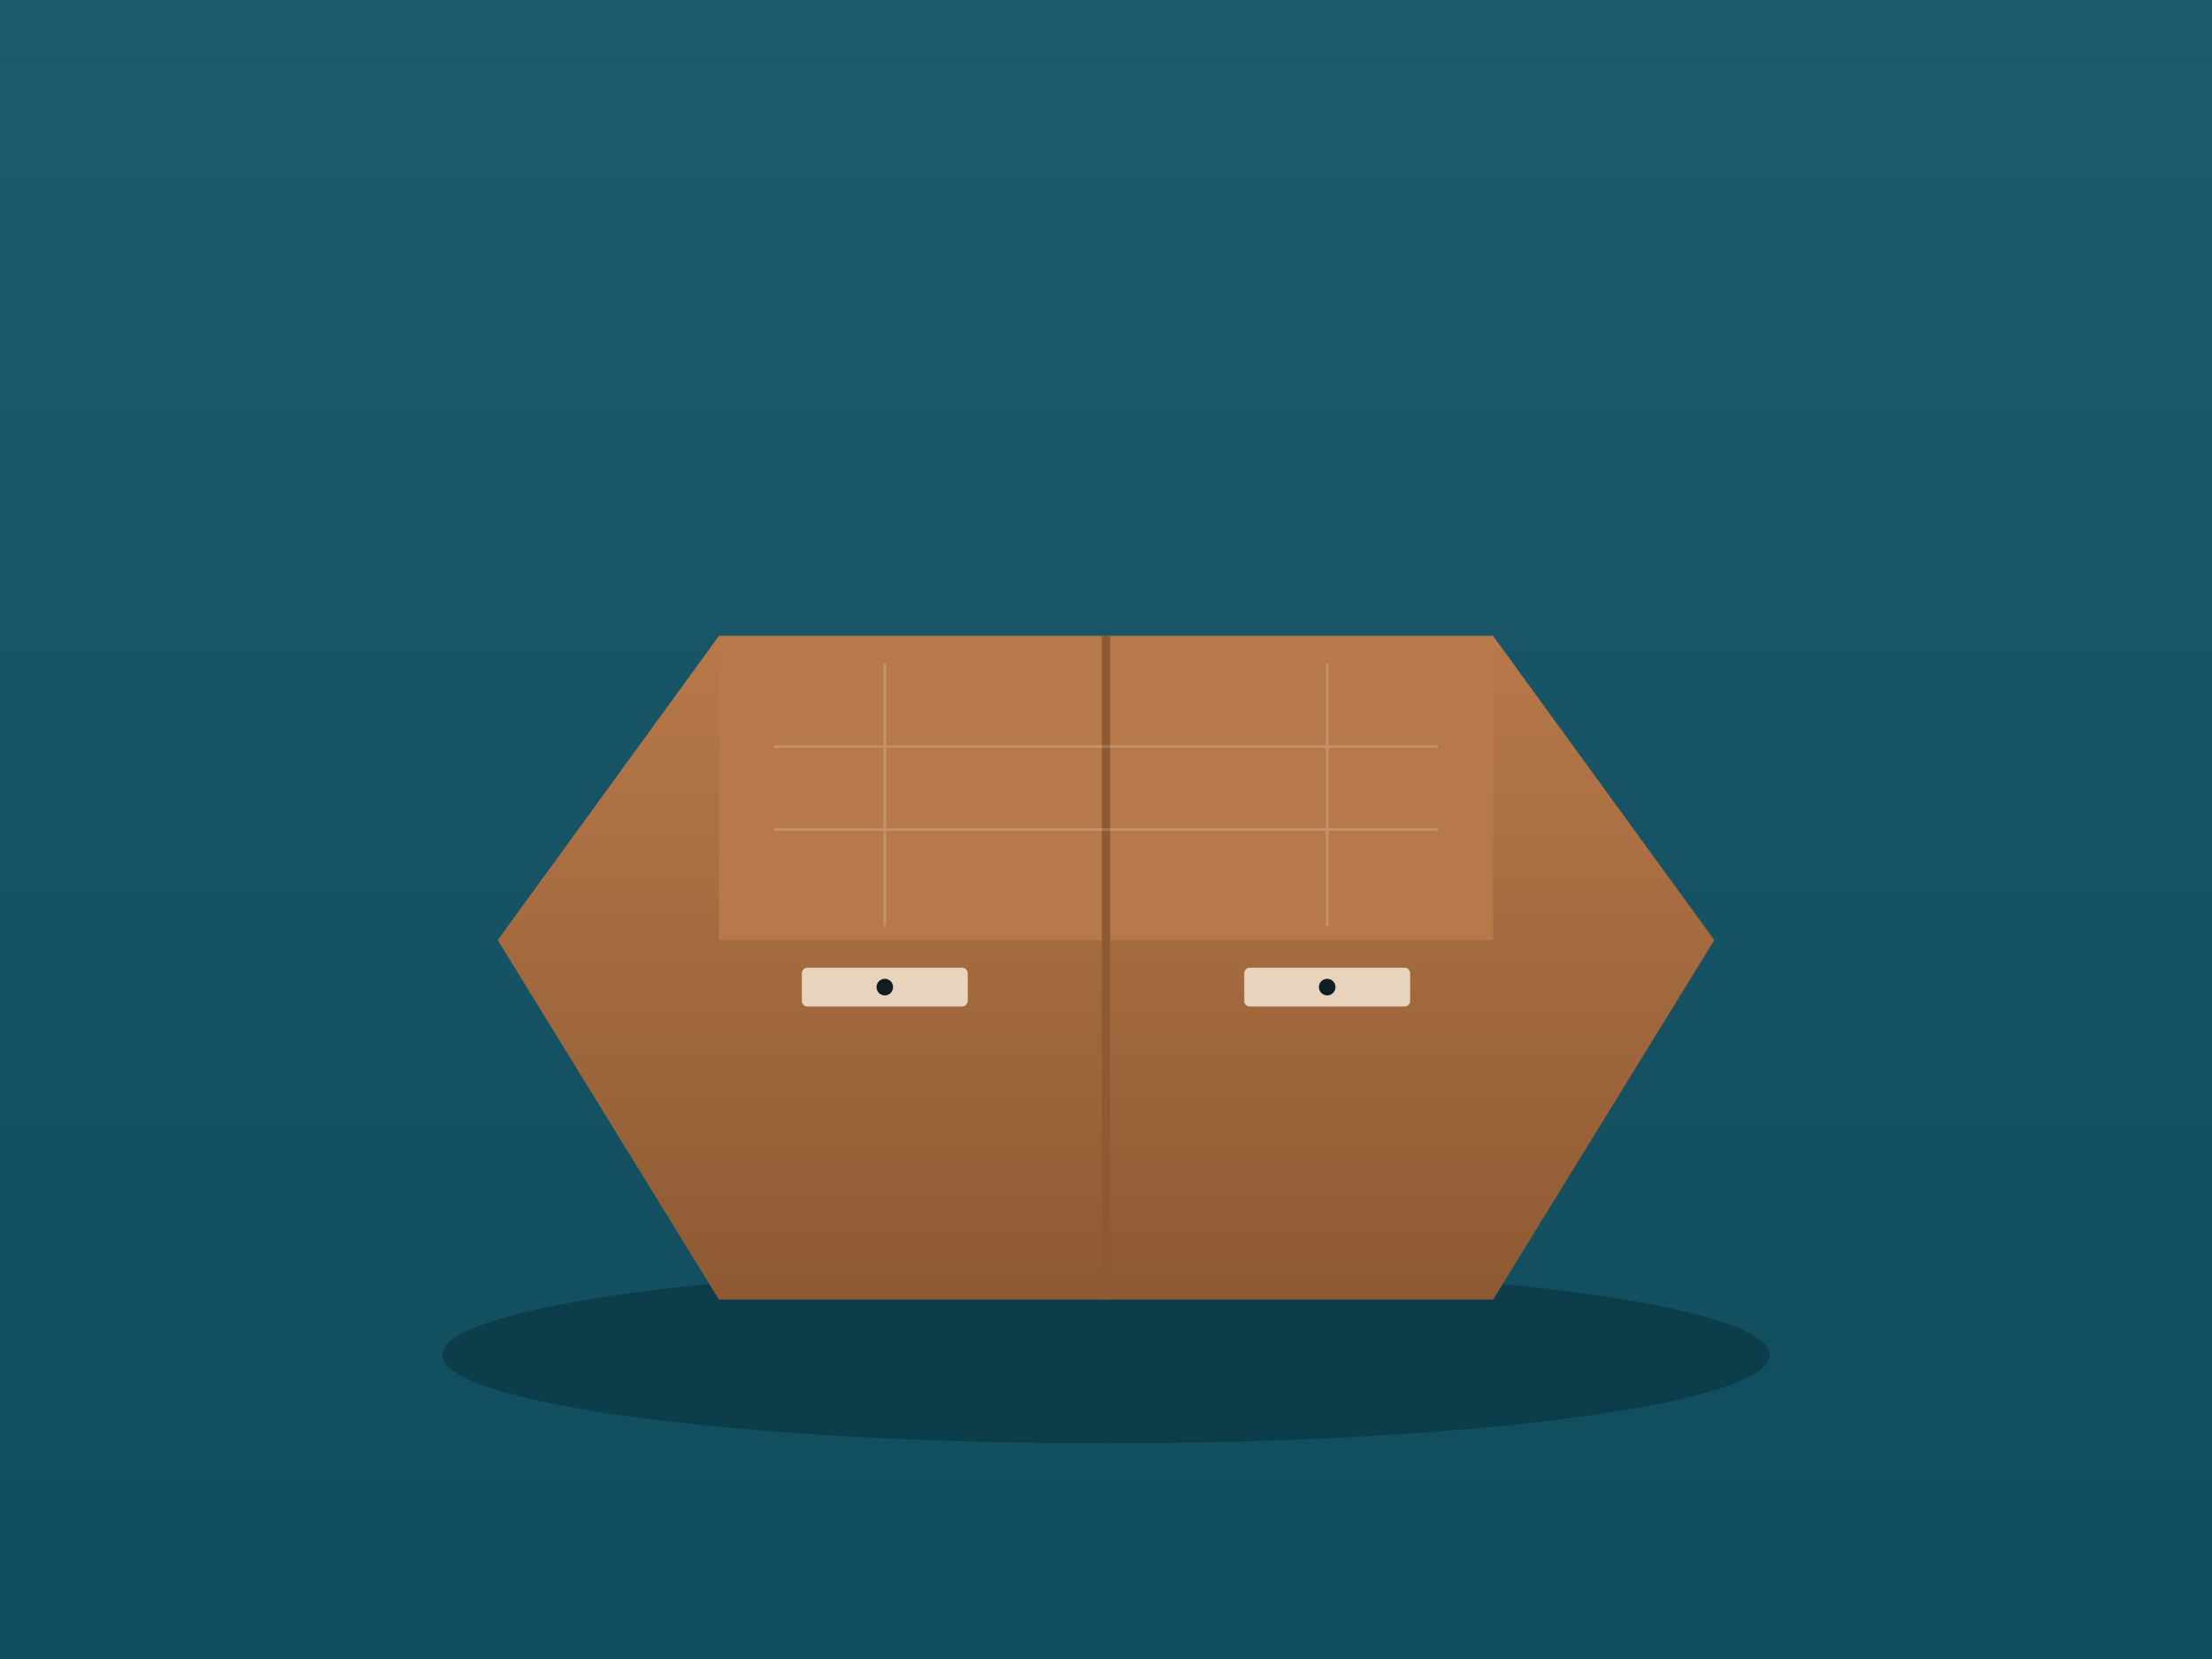
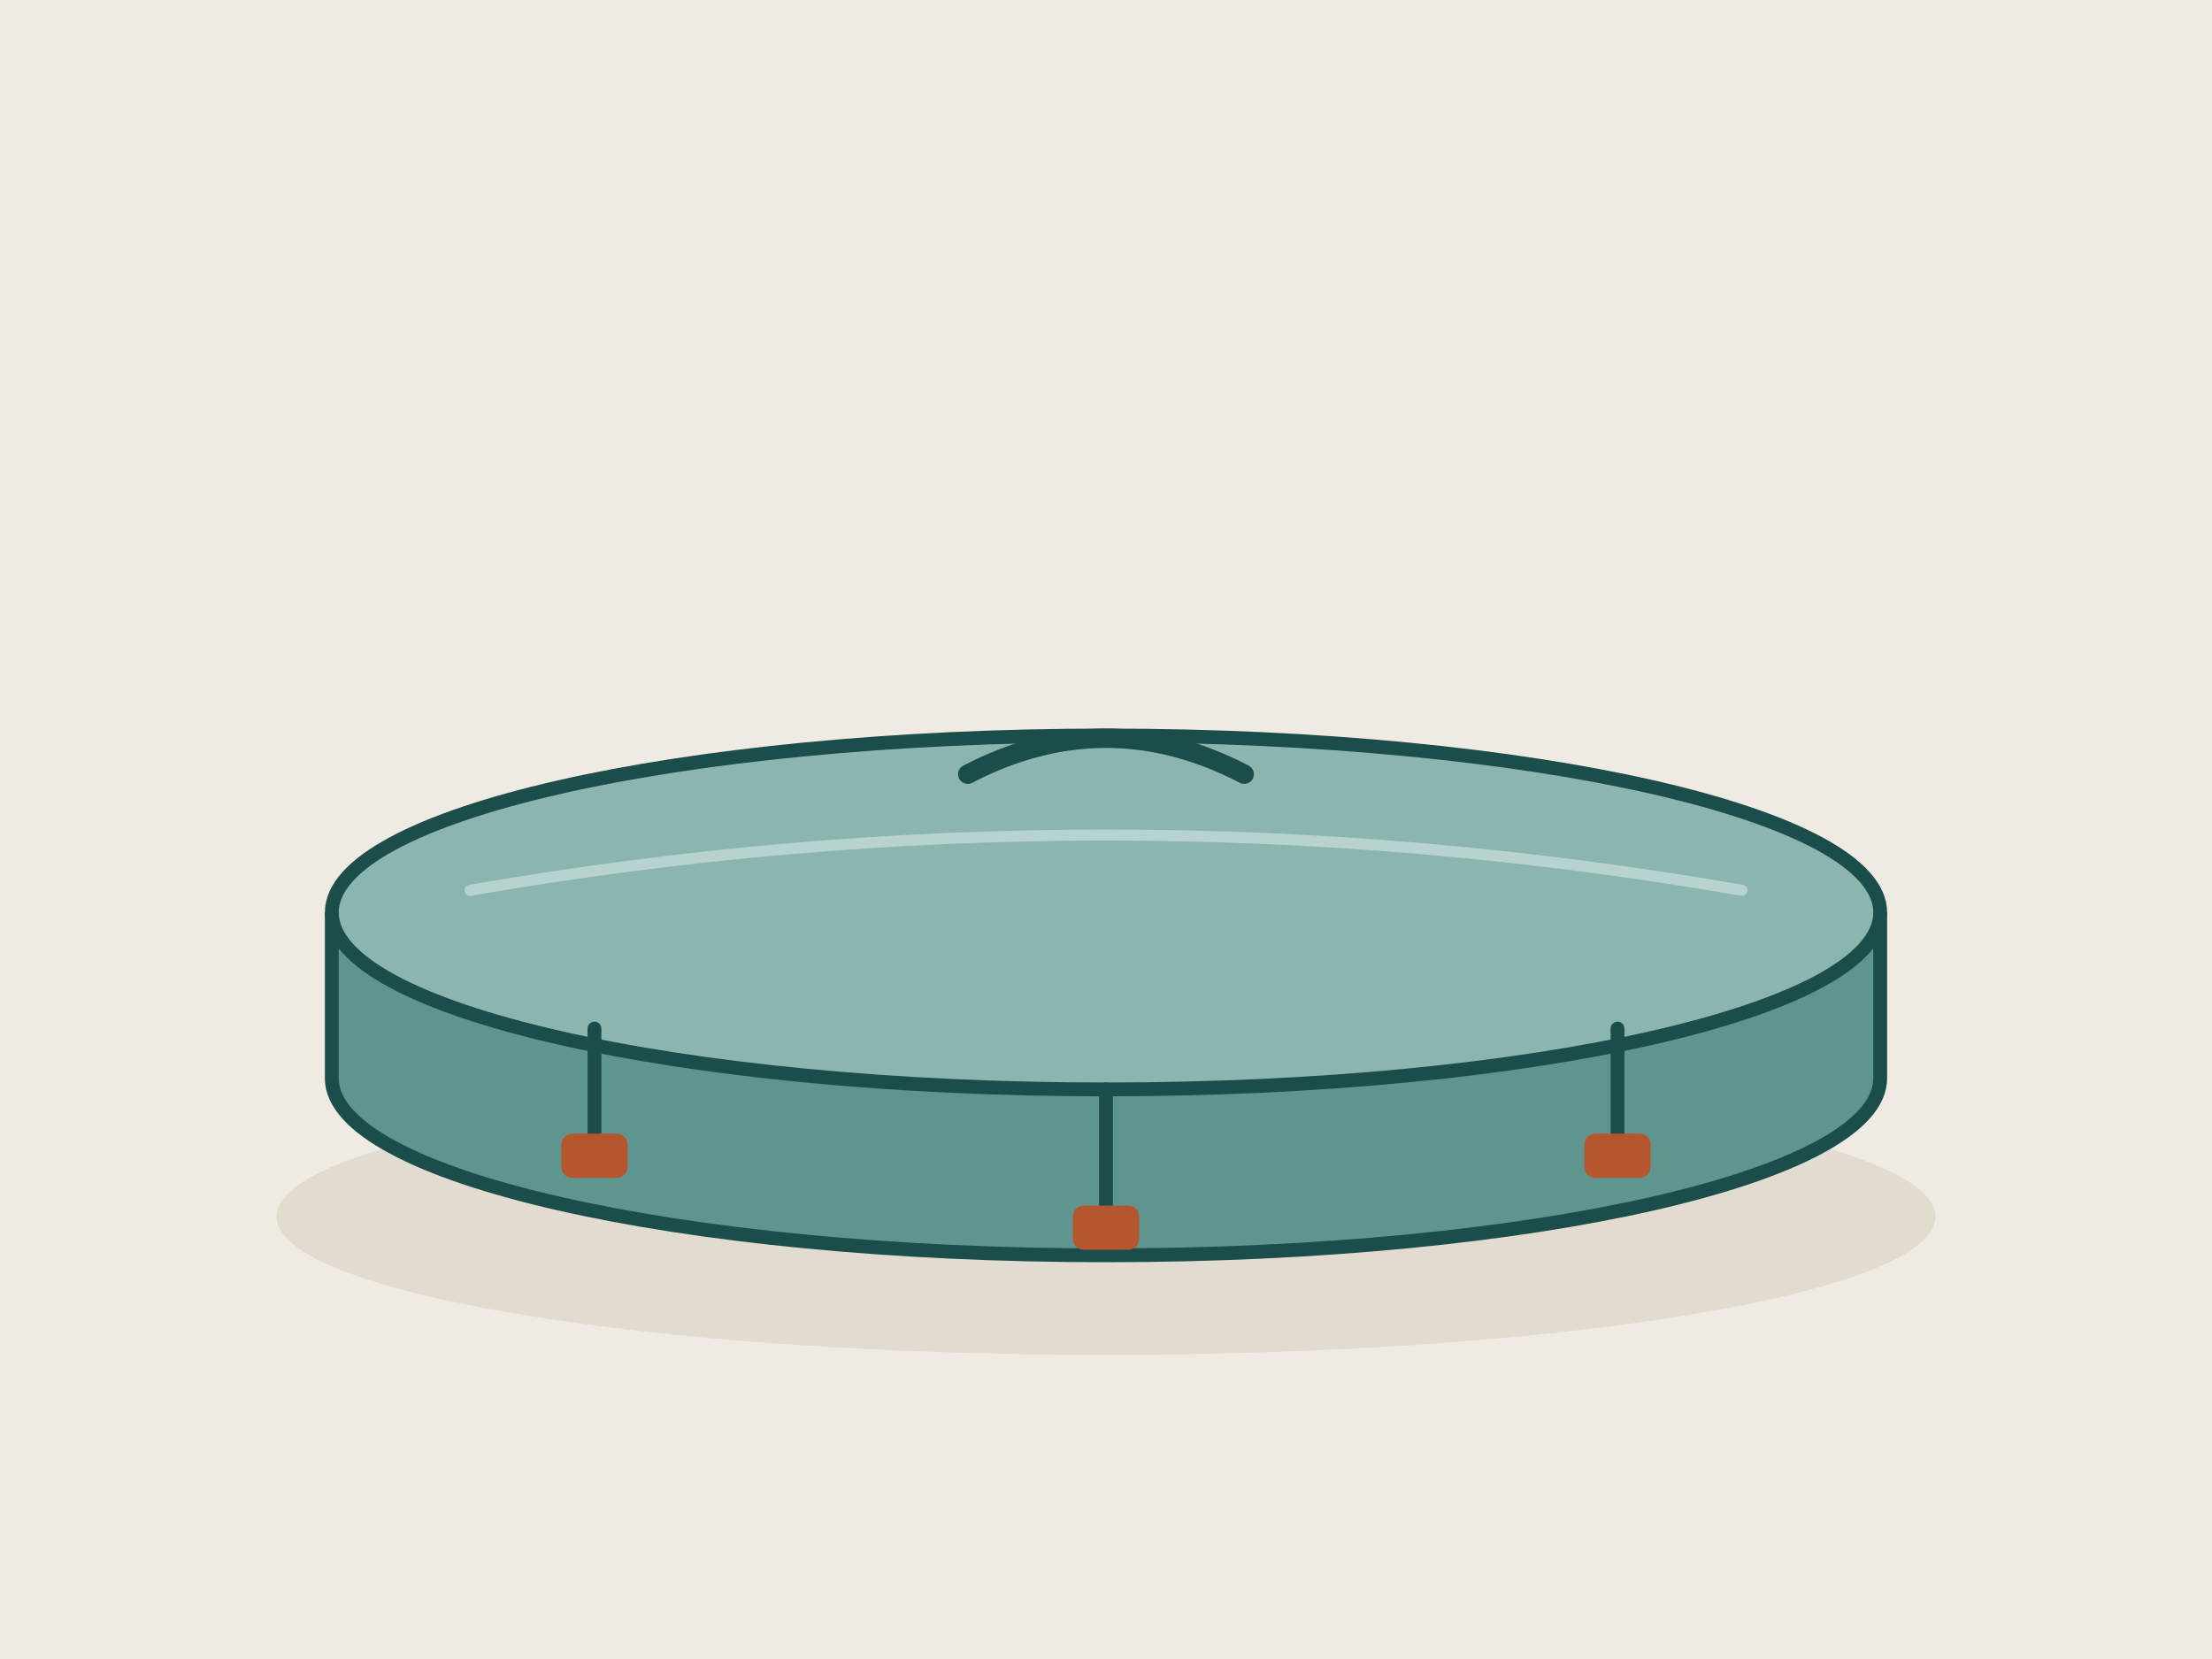
- <svg xmlns="http://www.w3.org/2000/svg" viewBox="0 0 800 600">
-   <defs>
-     <linearGradient id="bgcov" x1="0" y1="0" x2="0" y2="1">
-       <stop offset="0%" stop-color="#1d5a6d" />
-       <stop offset="100%" stop-color="#0f4c5c" />
-     </linearGradient>
-     <linearGradient id="covv" x1="0" y1="0" x2="0" y2="1">
-       <stop offset="0%" stop-color="#b8794a" />
-       <stop offset="100%" stop-color="#8e5a33" />
-     </linearGradient>
-   </defs>
-   <rect width="800" height="600" fill="url(#bgcov)" />
-   <ellipse cx="400" cy="490" rx="240" ry="32" fill="#082b35" opacity="0.5" />
-   <path d="M 180 340 L 260 230 L 540 230 L 620 340 L 540 470 L 260 470 Z" fill="url(#covv)" />
-   <path d="M 260 230 L 540 230 L 540 340 L 260 340 Z" fill="#b8794a" />
-   <line x1="400" y1="230" x2="400" y2="470" stroke="#8e5a33" stroke-width="3" />
-   <line x1="400" y1="340" x2="400" y2="340" stroke="#8e5a33" />
-   <rect x="290" y="350" width="60" height="14" fill="#e8d3bc" rx="2" />
-   <rect x="450" y="350" width="60" height="14" fill="#e8d3bc" rx="2" />
-   <circle cx="320" cy="357" r="3" fill="#0f1e20" />
-   <circle cx="480" cy="357" r="3" fill="#0f1e20" />
-   <g stroke="#fafaf7" stroke-width="1" opacity="0.18">
-     <line x1="280" y1="270" x2="520" y2="270" />
-     <line x1="280" y1="300" x2="520" y2="300" />
-     <line x1="320" y1="240" x2="320" y2="335" />
-     <line x1="480" y1="240" x2="480" y2="335" />
+ <svg xmlns="http://www.w3.org/2000/svg" viewBox="0 0 800 600" width="800" height="600">
+   <rect width="800" height="600" fill="#EFEBE3" />
+   <ellipse cx="400" cy="440" rx="300" ry="50" fill="#E2DCD0" />
+   <path d="M120 330 v60 a280 64 0 0 0 560 0 v-60" fill="#5E958E" stroke="#1B4D4B" stroke-width="5" />
+   <ellipse cx="400" cy="330" rx="280" ry="64" fill="#8BB5AF" stroke="#1B4D4B" stroke-width="5" />
+   <path d="M170 322 q230 -40 460 0" fill="none" stroke="#B8D3CF" stroke-width="4" stroke-linecap="round" />
+   <g stroke="#1B4D4B" stroke-width="5" stroke-linecap="round">
+     <path d="M215 372 v48" />
+     <path d="M585 372 v48" />
+     <path d="M400 394 v52" />
  </g>
+   <g fill="#B5562E">
+     <rect x="203" y="410" width="24" height="16" rx="4" />
+     <rect x="573" y="410" width="24" height="16" rx="4" />
+     <rect x="388" y="436" width="24" height="16" rx="4" />
+   </g>
+   <path d="M350 280 q50 -26 100 0" fill="none" stroke="#1B4D4B" stroke-width="7" stroke-linecap="round" />
</svg>
